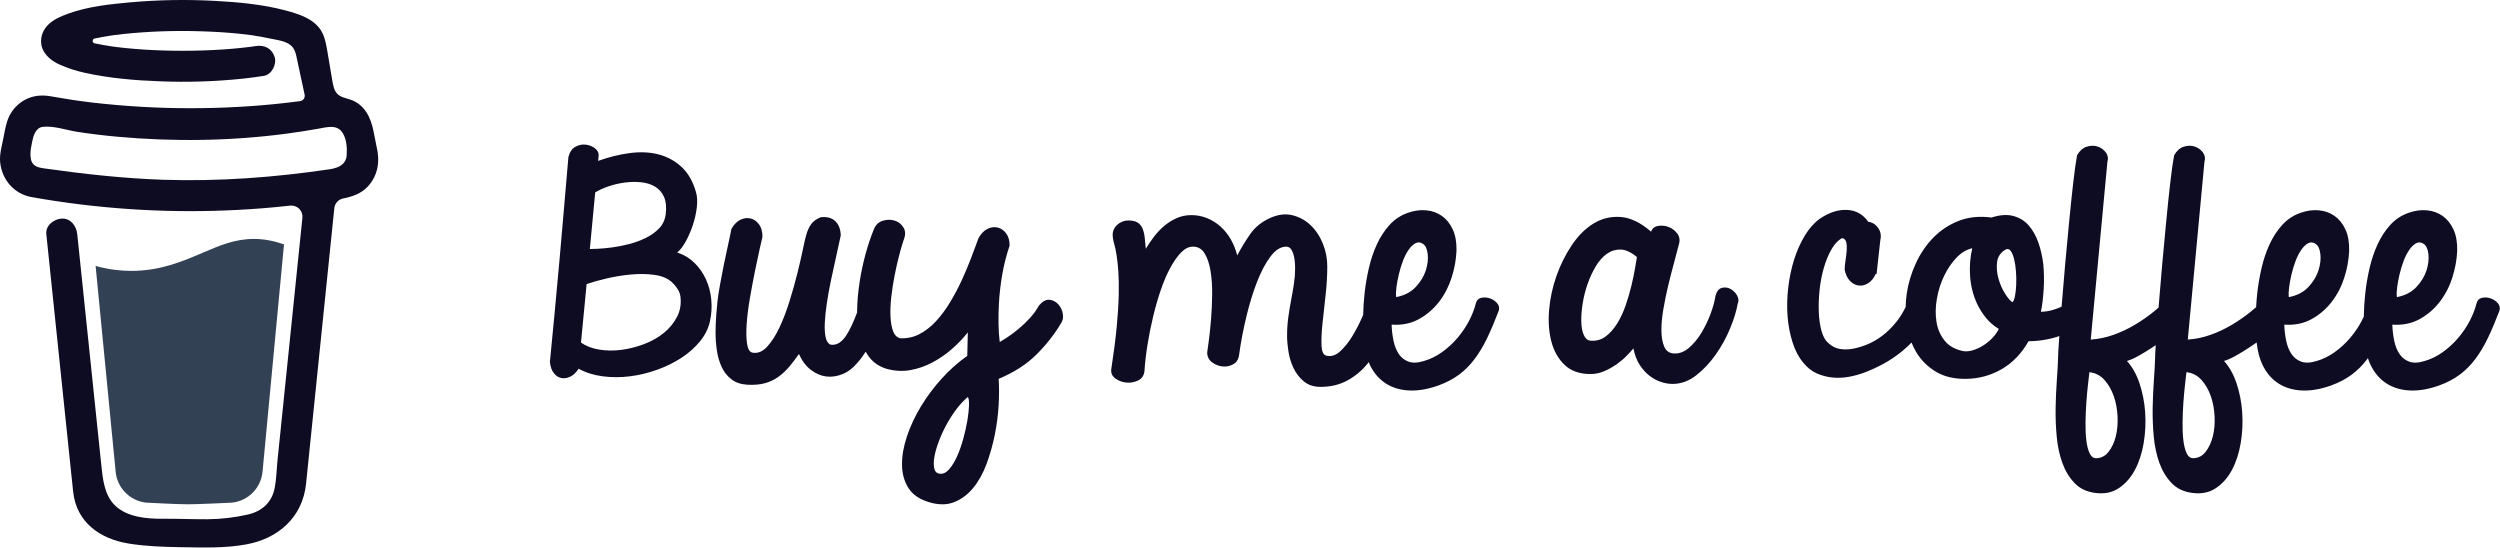
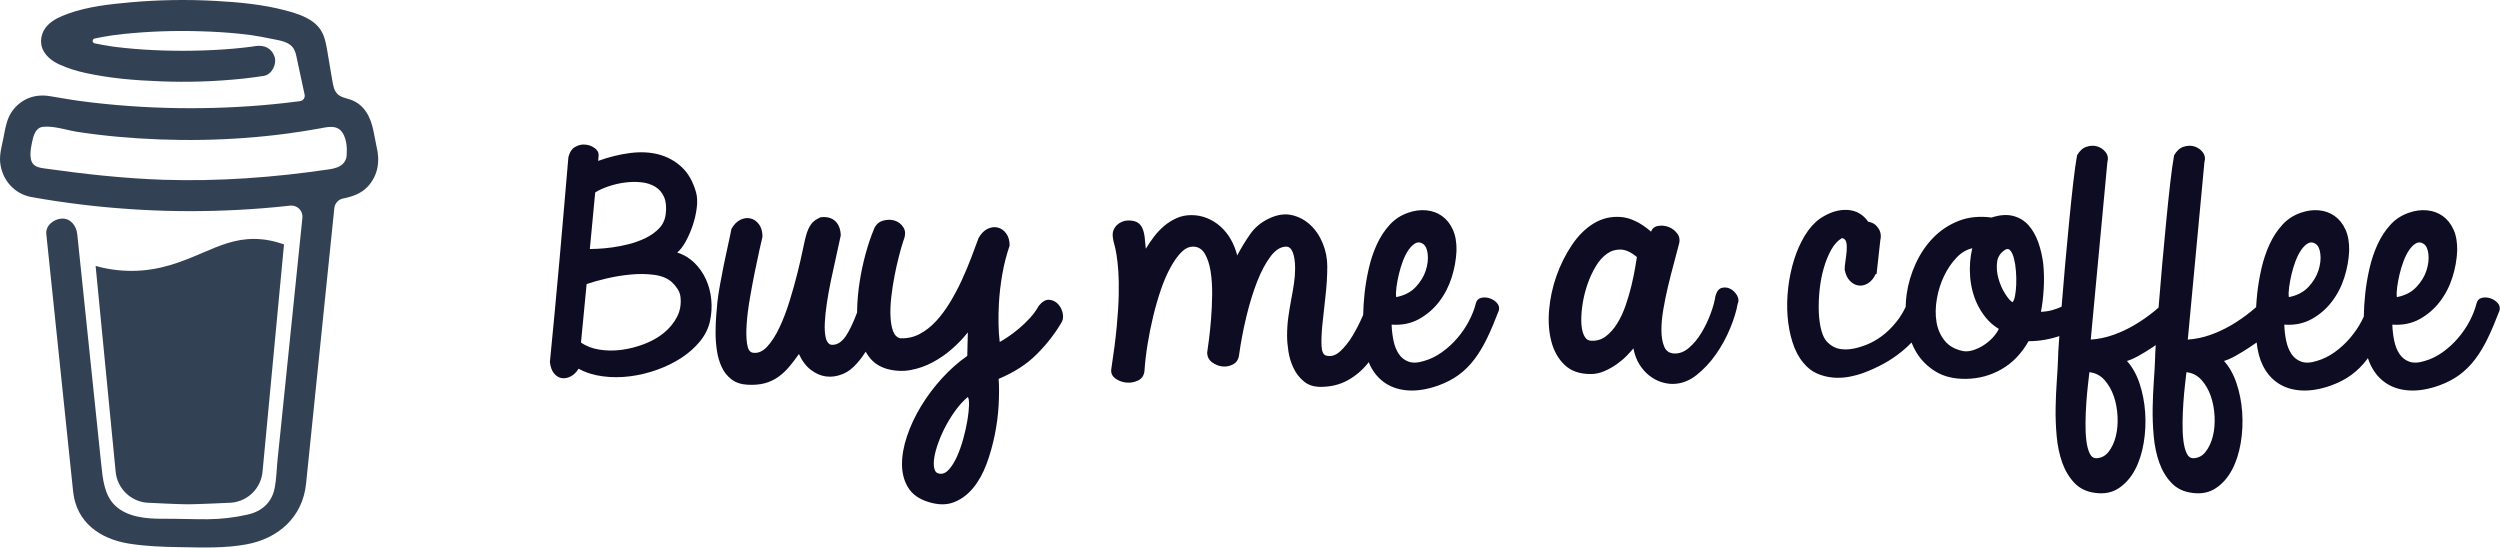
<svg xmlns="http://www.w3.org/2000/svg" width="4169" height="913" viewBox="0 0 4169 913" fill="none">
-   <path d="M564.724 212.38L564.098 212.012L562.648 211.569C563.232 212.062 563.962 212.347 564.724 212.38V212.38Z" fill="#0D0C22" />
-   <path d="M573.852 277.606L573.152 277.802L573.852 277.606Z" fill="#0D0C22" />
-   <path d="M564.992 212.279C564.903 212.268 564.815 212.247 564.731 212.217C564.726 212.275 564.726 212.333 564.731 212.391C564.827 212.379 564.917 212.34 564.992 212.279V212.279Z" fill="#0D0C22" />
-   <path d="M564.727 212.388H564.821V212.33L564.727 212.388Z" fill="#0D0C22" />
-   <path d="M573.292 277.488L574.348 276.886L574.741 276.665L575.098 276.284C574.428 276.573 573.816 276.981 573.292 277.488V277.488Z" fill="#0D0C22" />
-   <path d="M566.552 213.805L565.52 212.823L564.82 212.442C565.196 213.106 565.818 213.595 566.552 213.805V213.805Z" fill="#0D0C22" />
-   <path d="M306.964 846.743C306.14 847.099 305.418 847.657 304.864 848.364L305.515 847.946C305.957 847.541 306.583 847.062 306.964 846.743Z" fill="#0D0C22" />
-   <path d="M457.704 817.085C457.704 816.151 457.25 816.323 457.361 819.64C457.361 819.369 457.471 819.099 457.52 818.841C457.582 818.252 457.631 817.674 457.704 817.085Z" fill="#0D0C22" />
-   <path d="M442.069 846.743C441.245 847.099 440.523 847.657 439.969 848.364L440.62 847.946C441.062 847.541 441.688 847.062 442.069 846.743Z" fill="#0D0C22" />
-   <path d="M200.806 853.794C200.18 853.25 199.414 852.892 198.595 852.762C199.258 853.082 199.921 853.401 200.363 853.647L200.806 853.794Z" fill="#0D0C22" />
-   <path d="M176.918 830.918C176.821 829.95 176.524 829.014 176.046 828.167C176.385 829.049 176.668 829.951 176.894 830.869L176.918 830.918Z" fill="#0D0C22" />
+   <path d="M564.724 212.38L564.098 212.012L562.648 211.569C563.232 212.062 563.962 212.347 564.724 212.38V212.38Z" fill="#334155" />
+   <path d="M573.852 277.606L573.152 277.802L573.852 277.606Z" fill="#334155" />
+   <path d="M564.992 212.279C564.903 212.268 564.815 212.247 564.731 212.217C564.726 212.275 564.726 212.333 564.731 212.391C564.827 212.379 564.917 212.34 564.992 212.279V212.279Z" fill="#334155" />
+   <path d="M564.727 212.388H564.821V212.33L564.727 212.388Z" fill="#334155" />
+   <path d="M573.292 277.488L574.348 276.886L574.741 276.665L575.098 276.284C574.428 276.573 573.816 276.981 573.292 277.488V277.488Z" fill="#334155" />
+   <path d="M566.552 213.805L565.52 212.823L564.82 212.442C565.196 213.106 565.818 213.595 566.552 213.805V213.805Z" fill="#334155" />
+   <path d="M306.964 846.743C306.14 847.099 305.418 847.657 304.864 848.364L305.515 847.946C305.957 847.541 306.583 847.062 306.964 846.743Z" fill="#334155" />
+   <path d="M457.704 817.085C457.704 816.151 457.25 816.323 457.361 819.64C457.361 819.369 457.471 819.099 457.52 818.841C457.582 818.252 457.631 817.674 457.704 817.085Z" fill="#334155" />
+   <path d="M442.069 846.743C441.245 847.099 440.523 847.657 439.969 848.364L440.62 847.946C441.062 847.541 441.688 847.062 442.069 846.743Z" fill="#334155" />
+   <path d="M200.806 853.794C200.18 853.25 199.414 852.892 198.595 852.762C199.258 853.082 199.921 853.401 200.363 853.647L200.806 853.794Z" fill="#334155" />
+   <path d="M176.918 830.918C176.821 829.95 176.524 829.014 176.046 828.167C176.385 829.049 176.668 829.951 176.894 830.869L176.918 830.918Z" fill="#334155" />
  <path d="M337.376 421.762C304.582 435.801 267.365 451.719 219.132 451.719C198.954 451.679 178.874 448.91 159.438 443.49L192.798 785.991C193.978 800.306 200.5 813.654 211.067 823.384C221.634 833.114 235.474 838.513 249.838 838.511C249.838 838.511 297.139 840.968 312.922 840.968C329.909 840.968 380.845 838.511 380.845 838.511C395.207 838.51 409.044 833.109 419.608 823.38C430.173 813.65 436.692 800.304 437.873 785.991L473.603 407.514C457.636 402.06 441.521 398.437 423.355 398.437C391.936 398.424 366.621 409.246 337.376 421.762Z" fill="#334155" />
-   <path d="M56.171 275.636L56.736 276.165L57.104 276.386C56.821 276.104 56.508 275.852 56.171 275.636V275.636Z" fill="#0D0C22" />
-   <path d="M627.869 244.025L622.846 218.686C618.338 195.951 608.107 174.469 584.77 166.251C577.289 163.623 568.802 162.493 563.066 157.052C557.33 151.611 555.635 143.16 554.309 135.324C551.852 120.941 549.543 106.546 547.025 92.187C544.851 79.843 543.131 65.976 537.469 54.651C530.1 39.446 514.808 30.553 499.602 24.67C491.81 21.761 483.858 19.3 475.786 17.3C437.796 7.277 397.852 3.593 358.769 1.492C311.858 -1.096 264.822 -0.316 218.022 3.826C183.189 6.995 146.501 10.827 113.399 22.876C101.301 27.286 88.834 32.58 79.634 41.927C68.346 53.411 64.662 71.172 72.903 85.493C78.762 95.663 88.686 102.848 99.213 107.602C112.923 113.727 127.242 118.387 141.932 121.506C182.833 130.546 225.196 134.096 266.981 135.606C313.294 137.475 359.682 135.961 405.775 131.074C417.173 129.821 428.551 128.319 439.908 126.566C453.284 124.515 461.87 107.025 457.927 94.84C453.21 80.273 440.535 74.623 426.201 76.822C424.088 77.153 421.988 77.46 419.875 77.767L418.352 77.989C413.496 78.603 408.641 79.176 403.785 79.708C393.754 80.789 383.699 81.673 373.619 82.361C351.043 83.933 328.406 84.658 305.782 84.695C283.55 84.695 261.307 84.068 239.124 82.607C229.003 81.944 218.907 81.1 208.835 80.076C204.254 79.597 199.685 79.094 195.115 78.529L190.767 77.976L189.822 77.841L185.314 77.19C176.102 75.802 166.89 74.205 157.776 72.277C156.857 72.073 156.034 71.561 155.444 70.827C154.855 70.092 154.533 69.178 154.533 68.236C154.533 67.294 154.855 66.38 155.444 65.645C156.034 64.911 156.857 64.399 157.776 64.195H157.948C165.846 62.512 173.805 61.075 181.789 59.822C184.45 59.405 187.119 58.995 189.797 58.594H189.871C194.87 58.263 199.893 57.366 204.868 56.776C248.148 52.275 291.685 50.74 335.174 52.183C356.288 52.797 377.39 54.037 398.405 56.175C402.925 56.641 407.421 57.133 411.916 57.685C413.636 57.894 415.367 58.14 417.099 58.349L420.588 58.852C430.758 60.367 440.874 62.205 450.938 64.367C465.849 67.61 484.998 68.666 491.63 85.002C493.743 90.185 494.701 95.946 495.868 101.387L497.354 108.327C497.393 108.451 497.422 108.578 497.44 108.707C500.953 125.084 504.47 141.461 507.991 157.838C508.249 159.048 508.255 160.298 508.009 161.51C507.762 162.722 507.269 163.871 506.559 164.884C505.849 165.897 504.938 166.753 503.882 167.398C502.827 168.043 501.65 168.464 500.425 168.634H500.326L498.177 168.929L496.052 169.212C489.321 170.088 482.582 170.907 475.835 171.668C462.545 173.183 449.235 174.493 435.904 175.599C409.415 177.801 382.872 179.246 356.276 179.934C342.724 180.295 329.176 180.462 315.633 180.438C261.724 180.395 207.862 177.262 154.312 171.054C148.515 170.366 142.718 169.629 136.92 168.88C141.416 169.457 133.653 168.438 132.081 168.217C128.396 167.701 124.711 167.164 121.027 166.608C108.658 164.753 96.363 162.468 84.019 160.466C69.096 158.01 54.823 159.238 41.325 166.608C30.244 172.671 21.276 181.969 15.617 193.261C9.795 205.298 8.063 218.403 5.459 231.337C2.855 244.271 -1.198 258.187 0.337 271.464C3.642 300.12 23.674 323.408 52.489 328.616C79.597 333.529 106.852 337.508 134.181 340.898C241.535 354.046 349.991 355.619 457.681 345.59C466.451 344.771 475.208 343.879 483.954 342.913C486.685 342.612 489.449 342.927 492.043 343.834C494.637 344.74 496.996 346.215 498.946 348.151C500.896 350.087 502.389 352.435 503.314 355.022C504.239 357.61 504.574 360.372 504.294 363.105L501.567 389.611C496.073 443.172 490.578 496.728 485.084 550.28C479.352 606.518 473.583 662.752 467.777 718.982C466.14 734.818 464.502 750.651 462.864 766.479C461.292 782.066 461.071 798.144 458.111 813.546C453.444 837.767 437.046 852.642 413.12 858.083C391.2 863.071 368.807 865.69 346.327 865.895C321.405 866.03 296.496 864.924 271.575 865.059C244.971 865.207 212.385 862.75 191.848 842.951C173.805 825.558 171.312 798.328 168.855 774.782C165.58 743.609 162.333 712.439 159.115 681.274L141.06 507.979L129.379 395.851C129.182 393.996 128.986 392.166 128.802 390.299C127.401 376.923 117.931 363.83 103.008 364.505C90.234 365.07 75.716 375.928 77.215 390.299L85.874 473.428L103.782 645.385C108.883 694.228 113.972 743.081 119.049 791.941C120.032 801.3 120.953 810.684 121.985 820.043C127.598 871.188 166.657 898.751 215.026 906.513C243.276 911.058 272.213 911.991 300.881 912.458C337.631 913.048 374.749 914.46 410.897 907.803C464.461 897.977 504.65 862.21 510.386 806.729C512.024 790.713 513.661 774.692 515.299 758.667C520.744 705.672 526.181 652.672 531.61 599.669L549.371 426.483L557.514 347.113C557.92 343.178 559.582 339.477 562.254 336.559C564.927 333.642 568.467 331.662 572.352 330.912C587.668 327.928 602.309 322.83 613.204 311.174C630.547 292.615 633.998 268.418 627.869 244.025ZM51.703 261.147C51.937 261.036 51.507 263.039 51.323 263.972C51.286 262.56 51.359 261.307 51.703 261.147ZM53.19 272.644C53.312 272.558 53.681 273.049 54.062 273.638C53.484 273.098 53.116 272.693 53.177 272.644H53.19ZM54.651 274.572C55.179 275.469 55.462 276.034 54.651 274.572V274.572ZM57.587 276.955H57.66C57.66 277.041 57.796 277.127 57.845 277.213C57.763 277.118 57.673 277.032 57.575 276.955H57.587ZM571.639 273.393C566.137 278.625 557.846 281.057 549.653 282.273C457.779 295.907 364.567 302.81 271.685 299.764C205.212 297.491 139.438 290.109 73.628 280.812C67.18 279.903 60.191 278.723 55.757 273.97C47.404 265.004 51.507 246.948 53.681 236.115C55.671 226.191 59.478 212.962 71.282 211.55C89.706 209.388 111.102 217.163 129.33 219.927C151.275 223.276 173.301 225.957 195.41 227.972C289.765 236.569 385.705 235.231 479.642 222.653C496.764 220.352 513.825 217.679 530.824 214.633C545.969 211.918 562.759 206.821 571.91 222.506C578.186 233.192 579.021 247.489 578.051 259.563C577.752 264.823 575.454 269.771 571.627 273.393H571.639Z" fill="#0D0C22" />
+   <path d="M56.171 275.636L56.736 276.165L57.104 276.386C56.821 276.104 56.508 275.852 56.171 275.636V275.636Z" fill="#334155" />
+   <path d="M627.869 244.025L622.846 218.686C618.338 195.951 608.107 174.469 584.77 166.251C577.289 163.623 568.802 162.493 563.066 157.052C557.33 151.611 555.635 143.16 554.309 135.324C551.852 120.941 549.543 106.546 547.025 92.187C544.851 79.843 543.131 65.976 537.469 54.651C530.1 39.446 514.808 30.553 499.602 24.67C491.81 21.761 483.858 19.3 475.786 17.3C437.796 7.277 397.852 3.593 358.769 1.492C311.858 -1.096 264.822 -0.316 218.022 3.826C183.189 6.995 146.501 10.827 113.399 22.876C101.301 27.286 88.834 32.58 79.634 41.927C68.346 53.411 64.662 71.172 72.903 85.493C78.762 95.663 88.686 102.848 99.213 107.602C112.923 113.727 127.242 118.387 141.932 121.506C182.833 130.546 225.196 134.096 266.981 135.606C313.294 137.475 359.682 135.961 405.775 131.074C417.173 129.821 428.551 128.319 439.908 126.566C453.284 124.515 461.87 107.025 457.927 94.84C453.21 80.273 440.535 74.623 426.201 76.822C424.088 77.153 421.988 77.46 419.875 77.767L418.352 77.989C413.496 78.603 408.641 79.176 403.785 79.708C393.754 80.789 383.699 81.673 373.619 82.361C351.043 83.933 328.406 84.658 305.782 84.695C283.55 84.695 261.307 84.068 239.124 82.607C229.003 81.944 218.907 81.1 208.835 80.076C204.254 79.597 199.685 79.094 195.115 78.529L190.767 77.976L189.822 77.841L185.314 77.19C176.102 75.802 166.89 74.205 157.776 72.277C156.857 72.073 156.034 71.561 155.444 70.827C154.855 70.092 154.533 69.178 154.533 68.236C154.533 67.294 154.855 66.38 155.444 65.645C156.034 64.911 156.857 64.399 157.776 64.195H157.948C165.846 62.512 173.805 61.075 181.789 59.822C184.45 59.405 187.119 58.995 189.797 58.594H189.871C194.87 58.263 199.893 57.366 204.868 56.776C248.148 52.275 291.685 50.74 335.174 52.183C356.288 52.797 377.39 54.037 398.405 56.175C402.925 56.641 407.421 57.133 411.916 57.685C413.636 57.894 415.367 58.14 417.099 58.349L420.588 58.852C430.758 60.367 440.874 62.205 450.938 64.367C465.849 67.61 484.998 68.666 491.63 85.002C493.743 90.185 494.701 95.946 495.868 101.387L497.354 108.327C497.393 108.451 497.422 108.578 497.44 108.707C500.953 125.084 504.47 141.461 507.991 157.838C508.249 159.048 508.255 160.298 508.009 161.51C507.762 162.722 507.269 163.871 506.559 164.884C505.849 165.897 504.938 166.753 503.882 167.398C502.827 168.043 501.65 168.464 500.425 168.634H500.326L498.177 168.929L496.052 169.212C489.321 170.088 482.582 170.907 475.835 171.668C462.545 173.183 449.235 174.493 435.904 175.599C409.415 177.801 382.872 179.246 356.276 179.934C342.724 180.295 329.176 180.462 315.633 180.438C261.724 180.395 207.862 177.262 154.312 171.054C148.515 170.366 142.718 169.629 136.92 168.88C141.416 169.457 133.653 168.438 132.081 168.217C128.396 167.701 124.711 167.164 121.027 166.608C108.658 164.753 96.363 162.468 84.019 160.466C69.096 158.01 54.823 159.238 41.325 166.608C30.244 172.671 21.276 181.969 15.617 193.261C9.795 205.298 8.063 218.403 5.459 231.337C2.855 244.271 -1.198 258.187 0.337 271.464C3.642 300.12 23.674 323.408 52.489 328.616C79.597 333.529 106.852 337.508 134.181 340.898C241.535 354.046 349.991 355.619 457.681 345.59C466.451 344.771 475.208 343.879 483.954 342.913C486.685 342.612 489.449 342.927 492.043 343.834C494.637 344.74 496.996 346.215 498.946 348.151C500.896 350.087 502.389 352.435 503.314 355.022C504.239 357.61 504.574 360.372 504.294 363.105L501.567 389.611C496.073 443.172 490.578 496.728 485.084 550.28C479.352 606.518 473.583 662.752 467.777 718.982C466.14 734.818 464.502 750.651 462.864 766.479C461.292 782.066 461.071 798.144 458.111 813.546C453.444 837.767 437.046 852.642 413.12 858.083C391.2 863.071 368.807 865.69 346.327 865.895C321.405 866.03 296.496 864.924 271.575 865.059C244.971 865.207 212.385 862.75 191.848 842.951C173.805 825.558 171.312 798.328 168.855 774.782C165.58 743.609 162.333 712.439 159.115 681.274L141.06 507.979L129.379 395.851C129.182 393.996 128.986 392.166 128.802 390.299C127.401 376.923 117.931 363.83 103.008 364.505C90.234 365.07 75.716 375.928 77.215 390.299L85.874 473.428L103.782 645.385C108.883 694.228 113.972 743.081 119.049 791.941C120.032 801.3 120.953 810.684 121.985 820.043C127.598 871.188 166.657 898.751 215.026 906.513C243.276 911.058 272.213 911.991 300.881 912.458C337.631 913.048 374.749 914.46 410.897 907.803C464.461 897.977 504.65 862.21 510.386 806.729C512.024 790.713 513.661 774.692 515.299 758.667C520.744 705.672 526.181 652.672 531.61 599.669L549.371 426.483L557.514 347.113C557.92 343.178 559.582 339.477 562.254 336.559C564.927 333.642 568.467 331.662 572.352 330.912C587.668 327.928 602.309 322.83 613.204 311.174C630.547 292.615 633.998 268.418 627.869 244.025ZM51.703 261.147C51.937 261.036 51.507 263.039 51.323 263.972C51.286 262.56 51.359 261.307 51.703 261.147ZM53.19 272.644C53.312 272.558 53.681 273.049 54.062 273.638C53.484 273.098 53.116 272.693 53.177 272.644H53.19ZM54.651 274.572C55.179 275.469 55.462 276.034 54.651 274.572V274.572ZM57.587 276.955H57.66C57.66 277.041 57.796 277.127 57.845 277.213C57.763 277.118 57.673 277.032 57.575 276.955H57.587ZM571.639 273.393C566.137 278.625 557.846 281.057 549.653 282.273C457.779 295.907 364.567 302.81 271.685 299.764C205.212 297.491 139.438 290.109 73.628 280.812C67.18 279.903 60.191 278.723 55.757 273.97C47.404 265.004 51.507 246.948 53.681 236.115C55.671 226.191 59.478 212.962 71.282 211.55C89.706 209.388 111.102 217.163 129.33 219.927C151.275 223.276 173.301 225.957 195.41 227.972C289.765 236.569 385.705 235.231 479.642 222.653C496.764 220.352 513.825 217.679 530.824 214.633C545.969 211.918 562.759 206.821 571.91 222.506C578.186 233.192 579.021 247.489 578.051 259.563C577.752 264.823 575.454 269.771 571.627 273.393H571.639Z" fill="#334155" />
  <path fill-rule="evenodd" clip-rule="evenodd" d="M1128.89 528.658C1123.53 538.898 1116.15 547.814 1106.77 555.381C1097.38 562.953 1086.43 569.118 1073.91 573.865C1061.4 578.623 1048.8 581.815 1036.14 583.443C1023.47 585.076 1011.17 584.935 999.256 582.996C987.335 581.069 977.194 577.136 968.858 571.192L978.249 473.648C986.887 470.681 997.758 467.635 1010.88 464.516C1023.99 461.403 1037.47 459.171 1051.33 457.837C1065.19 456.498 1078.3 456.656 1090.68 458.283C1103.03 459.916 1112.8 463.849 1119.95 470.088C1123.82 473.648 1127.11 477.507 1129.79 481.666C1132.47 485.825 1134.11 490.131 1134.71 494.584C1136.19 507.055 1134.26 518.413 1128.89 528.658ZM992.546 320.873C998.808 317.014 1006.33 313.595 1015.12 310.623C1023.91 307.662 1032.93 305.576 1042.17 304.39C1051.4 303.209 1060.42 303.051 1069.22 303.943C1078 304.836 1085.76 307.283 1092.46 311.289C1099.17 315.301 1104.16 321.094 1107.43 328.66C1110.71 336.238 1111.61 345.816 1110.12 357.394C1108.93 366.599 1105.27 374.397 1099.17 380.777C1093.06 387.168 1085.6 392.508 1076.82 396.814C1068.02 401.126 1058.71 404.539 1048.88 407.053C1039.04 409.585 1029.57 411.444 1020.49 412.625C1011.4 413.817 1003.5 414.563 996.8 414.851C990.091 415.151 985.69 415.298 983.609 415.298L992.546 320.873ZM1177.17 465.629C1172.4 455.243 1166 446.112 1157.95 438.234C1149.91 430.369 1140.36 424.656 1129.34 421.09C1134.11 417.23 1138.8 411.145 1143.42 402.827C1148.04 394.52 1151.99 385.456 1155.27 375.658C1158.54 365.853 1160.78 355.987 1161.97 346.036C1163.16 336.091 1162.71 327.552 1160.64 320.421C1155.56 302.61 1147.59 288.652 1136.71 278.554C1125.83 268.462 1113.17 261.483 1098.72 257.618C1084.26 253.77 1068.32 252.945 1050.89 255.171C1033.45 257.398 1015.64 261.777 997.469 268.31C997.469 266.829 997.617 265.269 997.917 263.636C998.206 262.009 998.359 260.297 998.359 258.511C998.359 254.058 996.125 250.204 991.656 246.933C987.187 243.666 982.043 241.74 976.236 241.141C970.423 240.553 964.757 241.807 959.245 244.927C953.727 248.046 949.927 253.77 947.846 262.071C945.458 288.799 943.076 316.567 940.694 345.364C938.307 374.171 935.777 403.273 933.095 432.674C930.412 462.069 927.73 491.244 925.047 520.193C922.365 549.148 919.682 576.984 917 603.706C917.896 611.725 920.131 617.963 923.709 622.416C927.282 626.875 931.456 629.548 936.225 630.435C940.989 631.328 945.986 630.502 951.198 627.982C956.409 625.468 960.958 621.077 964.837 614.844C976.752 621.376 990.165 625.609 1005.07 627.541C1019.97 629.468 1035.09 629.468 1050.44 627.541C1065.78 625.609 1080.91 621.975 1095.81 616.624C1110.71 611.284 1124.27 604.599 1136.49 596.586C1148.71 588.568 1158.99 579.431 1167.34 569.191C1175.68 558.941 1181.19 547.882 1183.88 536.01C1186.56 523.833 1187.3 511.661 1186.11 499.483C1184.92 487.312 1181.94 476.033 1177.17 465.629Z" fill="#0D0C23" />
  <path fill-rule="evenodd" clip-rule="evenodd" d="M1613.27 700.802C1611.63 710.601 1609.31 720.919 1606.34 731.763C1603.35 742.595 1599.85 752.473 1595.83 761.384C1591.81 770.29 1587.34 777.483 1582.43 782.982C1577.5 788.474 1572.21 790.78 1566.55 789.892C1562.08 789.288 1559.25 786.468 1558.06 781.428C1556.87 776.37 1556.87 770.137 1558.06 762.718C1559.25 755.293 1561.56 746.901 1564.99 737.549C1568.41 728.197 1572.59 718.913 1577.5 709.713C1582.43 700.503 1588.01 691.676 1594.27 683.211C1600.53 674.752 1607.08 667.694 1613.94 662.055C1615.43 663.835 1616.1 668.287 1615.95 675.419C1615.79 682.544 1614.9 691.009 1613.27 700.802ZM1764.81 507.494C1760.79 503.041 1755.87 500.521 1750.06 499.922C1744.25 499.329 1738.36 502.595 1732.4 509.721C1728.52 516.846 1723.61 523.678 1717.65 530.21C1711.68 536.748 1705.5 542.682 1699.09 548.027C1692.69 553.367 1686.58 557.978 1680.77 561.832C1674.96 565.697 1670.41 568.517 1667.13 570.297C1665.94 560.798 1665.27 550.553 1665.12 539.562C1664.96 528.577 1665.19 517.445 1665.79 506.161C1666.68 490.124 1668.54 473.946 1671.38 457.609C1674.21 441.278 1678.31 425.241 1683.67 409.498C1683.67 401.192 1681.73 394.433 1677.86 389.235C1673.98 384.041 1669.29 380.77 1663.78 379.436C1658.26 378.102 1652.61 378.843 1646.79 381.662C1640.98 384.488 1635.99 389.613 1631.82 397.027C1628.24 406.831 1624.14 417.816 1619.53 429.988C1614.9 442.165 1609.69 454.563 1603.88 467.182C1598.07 479.811 1591.58 492.056 1584.43 503.929C1577.28 515.812 1569.46 526.357 1560.96 535.556C1552.47 544.761 1543.23 551.966 1533.25 557.159C1523.26 562.358 1512.47 564.658 1500.84 564.064C1495.47 562.578 1491.6 558.572 1489.21 552.034C1486.83 545.507 1485.41 537.336 1484.97 527.538C1484.52 517.739 1484.97 506.974 1486.31 495.243C1487.65 483.518 1489.44 471.86 1491.67 460.282C1493.91 448.698 1496.37 437.713 1499.05 427.321C1501.73 416.929 1504.26 408.165 1506.65 401.039C1510.23 392.433 1510.23 385.222 1506.65 379.436C1503.07 373.644 1498.16 369.79 1491.9 367.852C1485.64 365.925 1479.08 366.004 1472.23 368.078C1465.37 370.157 1460.45 374.757 1457.48 381.883C1452.41 394.066 1447.79 407.718 1443.62 422.862C1439.44 438.007 1436.09 453.676 1433.56 469.854C1431.02 486.044 1429.6 502.081 1429.31 517.965C1429.29 518.999 1429.34 519.982 1429.34 521.011C1422.84 538.274 1416.64 551.322 1410.76 560.052C1403.16 571.343 1394.59 576.242 1385.06 574.75C1380.88 572.97 1378.13 568.817 1376.79 562.279C1375.44 555.752 1374.99 547.734 1375.44 538.223C1375.9 528.73 1377.01 517.965 1378.79 505.935C1380.59 493.91 1382.82 481.438 1385.5 468.521C1388.19 455.597 1391.02 442.618 1393.99 429.547C1396.97 416.483 1399.65 404.158 1402.05 392.574C1401.75 382.182 1398.69 374.243 1392.88 368.745C1387.07 363.258 1378.94 361.105 1368.52 362.286C1361.37 365.258 1356.07 369.123 1352.64 373.87C1349.21 378.617 1346.46 384.708 1344.38 392.128C1343.18 395.993 1341.39 403.712 1339.01 415.296C1336.62 426.869 1333.57 440.165 1329.85 455.157C1326.12 470.159 1321.73 485.818 1316.66 502.149C1311.59 518.479 1305.93 533.262 1299.68 546.468C1293.41 559.679 1286.56 570.297 1279.11 578.316C1271.66 586.328 1263.61 589.6 1254.97 588.114C1250.2 587.221 1247.15 582.322 1245.81 573.416C1244.47 564.505 1244.24 553.526 1245.14 540.455C1246.03 527.391 1247.82 513.06 1250.5 497.475C1253.18 481.885 1255.93 467.114 1258.77 453.151C1261.6 439.199 1264.21 426.869 1266.6 416.183C1268.98 405.492 1270.62 398.366 1271.51 394.806C1271.51 386.194 1269.57 379.295 1265.7 374.09C1261.82 368.903 1257.13 365.631 1251.62 364.292C1246.1 362.958 1240.44 363.699 1234.63 366.518C1228.82 369.344 1223.83 374.469 1219.65 381.883C1218.16 389.901 1216.22 399.186 1213.84 409.724C1211.45 420.263 1209.15 431.101 1206.92 442.239C1204.68 453.377 1202.59 464.288 1200.66 474.98C1198.72 485.671 1197.3 495.023 1196.41 503.041C1195.81 509.274 1195.14 516.925 1194.4 525.978C1193.65 535.042 1193.28 544.614 1193.28 554.707C1193.28 564.81 1194.02 574.829 1195.52 584.774C1197 594.725 1199.69 603.857 1203.56 612.164C1207.43 620.482 1212.87 627.308 1219.88 632.654C1226.88 637.999 1235.75 640.966 1246.48 641.565C1257.5 642.153 1267.11 641.344 1275.31 639.112C1283.51 636.886 1290.95 633.394 1297.66 628.642C1304.37 623.9 1310.47 618.255 1315.99 611.717C1321.5 605.191 1326.94 598.065 1332.31 590.34C1337.37 601.631 1343.93 610.384 1351.98 616.622C1360.02 622.855 1368.52 626.573 1377.46 627.754C1386.39 628.935 1395.49 627.687 1404.73 623.968C1413.96 620.261 1422.3 613.949 1429.76 605.038C1434.67 599.574 1439.3 593.364 1443.64 586.498C1445.48 589.713 1447.44 592.816 1449.65 595.68C1456.96 605.191 1466.87 611.717 1479.39 615.283C1492.79 618.849 1505.9 619.448 1518.72 617.069C1531.53 614.695 1543.75 610.384 1555.37 604.151C1567 597.913 1577.8 590.42 1587.79 581.655C1597.77 572.896 1606.48 563.77 1613.94 554.26C1613.63 561.092 1613.49 567.556 1613.49 573.637C1613.49 579.728 1613.34 586.328 1613.04 593.46C1598.14 603.857 1584.06 616.328 1570.8 630.874C1557.53 645.419 1545.91 660.936 1535.93 677.419C1525.95 693.897 1518.12 710.601 1512.47 727.525C1506.8 744.46 1504.04 760.265 1504.19 774.969C1504.34 789.666 1507.84 802.505 1514.69 813.49C1521.55 824.481 1532.72 832.347 1548.22 837.099C1564.32 842.151 1578.47 842.292 1590.69 837.546C1602.91 832.793 1613.56 824.922 1622.65 813.937C1631.74 802.951 1639.19 789.666 1645.01 774.076C1650.82 758.485 1655.44 742.228 1658.86 725.304C1662.29 708.38 1664.45 691.738 1665.34 675.419C1666.24 659.082 1666.24 644.526 1665.34 631.761C1690.97 621.075 1711.98 607.564 1728.37 591.228C1744.76 574.908 1758.32 557.679 1769.05 539.562C1772.33 535.11 1773.45 529.764 1772.41 523.531C1771.36 517.293 1768.83 511.947 1764.81 507.494Z" fill="#0D0C23" />
  <path fill-rule="evenodd" clip-rule="evenodd" d="M2328.72 478.992C2329.61 472.166 2330.95 464.961 2332.74 457.389C2334.52 449.817 2336.76 442.466 2339.45 435.34C2342.12 428.214 2345.25 422.055 2348.83 416.856C2352.41 411.663 2356.21 407.951 2360.23 405.719C2364.26 403.498 2368.35 403.718 2372.53 406.385C2377 409.064 2379.75 414.703 2380.8 423.309C2381.83 431.933 2380.8 441.132 2377.67 450.93C2374.53 460.735 2368.95 469.934 2360.9 478.546C2352.86 487.163 2341.98 492.797 2328.27 495.47C2327.67 491.322 2327.82 485.824 2328.72 478.992ZM2483.61 497.25C2478.69 495.775 2474 495.623 2469.53 496.809C2465.06 497.996 2462.22 501.115 2461.04 506.167C2458.64 515.666 2454.85 525.391 2449.63 535.336C2444.42 545.287 2438.01 554.713 2430.42 563.624C2422.82 572.53 2414.24 580.401 2404.71 587.227C2395.17 594.059 2385.19 598.959 2374.76 601.925C2364.32 605.197 2355.68 605.564 2348.83 603.038C2341.98 600.524 2336.54 596.212 2332.52 590.126C2328.5 584.04 2325.59 576.689 2323.8 568.077C2322.01 559.465 2320.96 550.56 2320.67 541.349C2337.65 542.541 2352.78 539.501 2366.05 532.217C2379.3 524.95 2390.55 515.293 2399.79 503.268C2409.03 491.243 2416.03 477.732 2420.8 462.735C2425.56 447.743 2428.25 432.82 2428.85 417.969C2429.14 404.012 2427.06 392.213 2422.59 382.562C2418.12 372.916 2412.08 365.406 2404.48 360.066C2396.89 354.72 2388.17 351.601 2378.33 350.714C2368.51 349.821 2358.51 351.16 2348.38 354.72C2336.16 358.879 2325.81 365.632 2317.32 374.99C2308.82 384.342 2301.74 395.185 2296.08 407.504C2290.42 419.829 2285.95 433.114 2282.67 447.365C2279.39 461.622 2277.01 475.653 2275.52 489.463C2274.18 501.855 2273.46 513.705 2273.21 525.142C2272.57 526.595 2271.95 527.99 2271.27 529.544C2266.65 540.094 2261.28 550.413 2255.18 560.505C2249.07 570.603 2242.29 579.068 2234.84 585.894C2227.39 592.726 2219.64 595.099 2211.59 593.02C2206.83 591.839 2204.22 586.335 2203.77 576.542C2203.33 566.738 2203.84 554.566 2205.33 540.015C2206.83 525.47 2208.54 509.721 2210.48 492.797C2212.41 475.873 2213.38 459.695 2213.38 444.251C2213.38 430.887 2210.85 418.049 2205.78 405.719C2200.71 393.405 2193.78 383.155 2185 374.99C2176.2 366.818 2166 361.399 2154.38 358.732C2142.75 356.054 2130.24 357.839 2116.83 364.072C2103.41 370.311 2092.76 379.069 2084.87 390.354C2076.96 401.644 2069.73 413.517 2063.18 425.988C2060.79 416.483 2057.3 407.657 2052.68 399.486C2048.05 391.32 2042.4 384.195 2035.69 378.103C2028.98 372.023 2021.45 367.271 2013.12 363.852C2004.77 360.444 1995.97 358.732 1986.74 358.732C1977.8 358.732 1969.53 360.444 1961.93 363.852C1954.33 367.271 1947.4 371.644 1941.14 376.99C1934.88 382.341 1929.22 388.348 1924.15 395.033C1919.09 401.712 1914.61 408.324 1910.75 414.85C1910.14 407.131 1909.47 400.379 1908.73 394.581C1907.99 388.794 1906.64 383.895 1904.71 379.889C1902.77 375.877 1900.02 372.837 1896.44 370.757C1892.86 368.683 1887.8 367.638 1881.25 367.638C1877.96 367.638 1874.68 368.305 1871.41 369.638C1868.12 370.977 1865.21 372.837 1862.69 375.21C1860.15 377.595 1858.22 380.482 1856.88 383.895C1855.53 387.308 1855.17 391.247 1855.76 395.7C1856.05 398.971 1856.88 402.899 1858.22 407.504C1859.56 412.11 1860.82 418.128 1862.02 425.541C1863.21 432.967 1864.18 441.951 1864.92 452.49C1865.67 463.034 1865.89 475.952 1865.59 491.243C1865.29 506.54 1864.18 524.425 1862.24 544.914C1860.3 565.404 1857.24 589.16 1853.08 616.177C1852.48 622.415 1854.86 627.467 1860.23 631.326C1865.59 635.18 1871.7 637.406 1878.56 638.005C1885.41 638.599 1891.9 637.406 1898 634.445C1904.11 631.468 1907.62 626.274 1908.51 618.855C1909.4 604.898 1911.12 590.053 1913.65 574.31C1916.18 558.578 1919.31 542.987 1923.04 527.544C1926.76 512.106 1931 497.408 1935.78 483.445C1940.54 469.488 1945.84 457.169 1951.65 446.478C1957.46 435.786 1963.5 427.254 1969.75 420.868C1976.01 414.483 1982.56 411.29 1989.42 411.29C1997.77 411.29 2004.24 415.071 2008.87 422.643C2013.48 430.22 2016.76 439.951 2018.7 451.818C2020.64 463.701 2021.53 476.698 2021.39 490.797C2021.23 504.901 2020.64 518.486 2019.6 531.55C2018.55 544.621 2017.36 556.272 2016.02 566.517C2014.68 576.762 2013.71 583.82 2013.12 587.674C2013.12 594.506 2015.72 599.919 2020.93 603.931C2026.15 607.938 2031.96 610.317 2038.37 611.057C2044.78 611.803 2050.81 610.61 2056.48 607.491C2062.14 604.372 2065.41 599.111 2066.31 591.68C2069.29 570.303 2073.39 548.853 2078.6 527.323C2083.81 505.794 2089.78 486.497 2096.49 469.42C2103.19 452.343 2110.64 438.386 2118.84 427.548C2127.03 416.715 2135.75 411.29 2144.99 411.29C2149.75 411.29 2153.41 414.562 2155.94 421.089C2158.47 427.621 2159.74 436.527 2159.74 447.811C2159.74 456.129 2159.07 464.668 2157.73 473.426C2156.39 482.185 2154.83 491.243 2153.03 500.595C2151.25 509.953 2149.68 519.525 2148.34 529.324C2147 539.128 2146.33 549.367 2146.33 560.058C2146.33 567.484 2147.07 576.095 2148.56 585.894C2150.05 595.687 2152.88 604.977 2157.05 613.73C2161.23 622.494 2166.96 629.914 2174.27 635.999C2181.57 642.085 2190.88 645.131 2202.2 645.131C2219.19 645.131 2234.24 641.492 2247.36 634.219C2260.47 626.947 2271.72 617.448 2281.11 605.717C2281.59 605.101 2282.04 604.445 2282.51 603.835C2283.23 605.57 2283.87 607.406 2284.68 609.057C2291.09 622.121 2299.81 632.213 2310.84 639.345C2321.85 646.47 2334.82 650.403 2349.73 651.149C2364.63 651.884 2380.86 649.138 2398.46 642.905C2411.56 638.152 2422.96 632.213 2432.65 625.088C2442.33 617.962 2451.05 609.277 2458.8 599.032C2466.55 588.787 2473.62 576.983 2480.04 563.624C2486.45 550.254 2492.92 534.969 2499.48 517.74C2500.67 512.999 2499.55 508.766 2496.13 505.048C2492.7 501.341 2488.53 498.742 2483.61 497.25Z" fill="#0D0C23" />
  <path fill-rule="evenodd" clip-rule="evenodd" d="M2726.57 447.574C2725.07 456.338 2723.06 465.995 2720.53 476.528C2717.99 487.073 2714.79 497.984 2710.92 509.269C2707.04 520.554 2702.28 530.725 2696.62 539.778C2690.95 548.841 2684.47 556.035 2677.17 561.381C2669.86 566.726 2661.45 568.953 2651.91 568.06C2647.14 567.472 2643.49 564.206 2640.96 558.261C2638.42 552.328 2637.08 544.75 2636.93 535.545C2636.78 526.346 2637.6 516.248 2639.39 505.257C2641.18 494.277 2643.94 483.507 2647.67 472.963C2651.39 462.43 2655.94 452.699 2661.29 443.788C2666.66 434.882 2672.84 427.977 2679.85 423.078C2686.85 418.178 2694.53 415.884 2702.87 416.172C2711.21 416.472 2720.15 420.625 2729.7 428.644C2729.09 432.509 2728.06 438.821 2726.57 447.574ZM2885.48 481.648C2880.86 479.275 2876.09 478.76 2871.18 480.094C2866.26 481.428 2862.75 485.96 2860.67 493.678C2859.48 501.996 2856.8 511.789 2852.63 523.074C2848.45 534.359 2843.31 545.055 2837.21 555.142C2831.09 565.24 2824.09 573.631 2816.19 580.311C2808.29 586.996 2799.88 590.041 2790.94 589.437C2783.48 588.849 2778.26 585.063 2775.29 578.084C2772.3 571.106 2770.74 562.353 2770.6 551.802C2770.44 541.269 2771.49 529.391 2773.72 516.174C2775.96 502.963 2778.64 489.825 2781.77 476.749C2784.9 463.69 2788.1 451.139 2791.39 439.114C2794.66 427.09 2797.34 416.918 2799.43 408.606C2801.82 401.181 2801.07 394.874 2797.19 389.67C2793.32 384.483 2788.48 380.764 2782.67 378.538C2776.85 376.312 2770.97 375.718 2765 376.758C2759.04 377.798 2755.18 380.99 2753.38 386.33C2735.8 371.186 2718.89 363.021 2702.65 361.834C2686.4 360.648 2671.42 364.213 2657.72 372.526C2644.01 380.838 2631.87 392.863 2621.29 408.606C2610.71 424.349 2602.14 441.493 2595.58 460.051C2589.03 478.608 2584.93 497.544 2583.29 516.841C2581.65 536.144 2582.91 553.741 2587.09 569.625C2591.27 585.509 2598.63 598.506 2609.22 608.593C2619.79 618.691 2634.18 623.743 2652.36 623.743C2660.4 623.743 2668.15 622.11 2675.6 618.843C2683.05 615.572 2689.91 611.712 2696.17 607.259C2702.42 602.807 2707.94 598.128 2712.71 593.228C2717.47 588.329 2721.2 584.249 2723.88 580.978C2725.96 591.669 2729.4 600.733 2734.16 608.152C2738.93 615.572 2744.37 621.669 2750.48 626.41C2756.58 631.157 2763 634.649 2769.7 636.881C2776.41 639.107 2782.89 640.22 2789.15 640.22C2803.16 640.22 2816.26 635.468 2828.49 625.963C2840.7 616.47 2851.66 604.807 2861.35 591.002C2871.03 577.191 2879 562.646 2885.26 547.35C2891.52 532.059 2895.69 518.474 2897.77 506.591C2899.86 502.138 2899.49 497.465 2896.66 492.565C2893.82 487.666 2890.1 484.033 2885.48 481.648Z" fill="#0D0C23" />
  <path fill-rule="evenodd" clip-rule="evenodd" d="M3690.14 727.546C3687.61 737.639 3683.66 746.183 3678.3 753.156C3672.94 760.135 3666.23 763.774 3658.18 764.073C3653.12 764.367 3649.24 761.694 3646.56 756.055C3643.88 750.41 3642.02 743.137 3640.97 734.231C3639.92 725.32 3639.48 715.369 3639.63 704.384C3639.78 693.399 3640.23 682.561 3640.97 671.869C3641.71 661.184 3642.61 651.227 3643.66 642.027C3644.69 632.817 3645.51 625.702 3646.11 620.651C3656.24 621.837 3664.67 626.211 3671.37 633.789C3678.08 641.361 3683.21 650.34 3686.79 660.737C3690.37 671.129 3692.45 682.34 3693.05 694.365C3693.64 706.39 3692.67 717.449 3690.14 727.546ZM3528.32 727.546C3525.79 737.639 3521.84 746.183 3516.47 753.156C3511.11 760.135 3504.41 763.774 3496.36 764.073C3491.29 764.367 3487.42 761.694 3484.74 756.055C3482.05 750.41 3480.19 743.137 3479.15 734.231C3478.1 725.32 3477.65 715.369 3477.81 704.384C3477.95 693.399 3478.4 682.561 3479.15 671.869C3479.89 661.184 3480.78 651.227 3481.83 642.027C3482.87 632.817 3483.69 625.702 3484.29 620.651C3494.42 621.837 3502.85 626.211 3509.54 633.789C3516.25 641.361 3521.39 650.34 3524.97 660.737C3528.55 671.129 3530.63 682.34 3531.23 694.365C3531.82 706.39 3530.85 717.449 3528.32 727.546ZM3362.26 474.555C3361.95 481.675 3361.28 487.987 3360.24 493.48C3359.19 498.983 3357.78 502.464 3355.99 503.95C3352.71 502.165 3348.68 497.571 3343.92 490.14C3339.15 482.72 3335.43 474.323 3332.74 464.971C3330.07 455.619 3329.24 446.42 3330.29 437.356C3331.32 428.303 3336.03 421.257 3344.37 416.199C3347.64 414.419 3350.47 415.086 3352.86 418.205C3355.25 421.325 3357.18 425.851 3358.68 431.79C3360.16 437.734 3361.2 444.561 3361.8 452.28C3362.4 460.004 3362.54 467.424 3362.26 474.555ZM3322.69 563.414C3318.07 568.307 3312.92 572.54 3307.27 576.105C3301.6 579.671 3295.79 582.344 3289.83 584.124C3283.87 585.909 3278.5 586.35 3273.74 585.457C3260.33 582.79 3250.04 576.993 3242.9 568.087C3235.74 559.181 3231.19 548.716 3229.26 536.691C3227.32 524.661 3227.54 511.816 3229.93 498.158C3232.31 484.5 3236.33 471.809 3242 460.078C3247.66 448.347 3254.52 438.249 3262.56 429.789C3270.61 421.325 3279.39 416.058 3288.94 413.973C3285.36 429.117 3284.17 444.787 3285.36 460.965C3286.55 477.149 3290.43 492.366 3296.99 506.618C3301.15 515.241 3306.15 523.101 3311.96 530.227C3317.77 537.358 3324.85 543.444 3333.2 548.49C3330.81 553.542 3327.3 558.514 3322.69 563.414ZM3817.33 479.008C3818.22 472.182 3819.56 464.971 3821.35 457.399C3823.13 449.833 3825.37 442.481 3828.05 435.355C3830.73 428.224 3833.86 422.065 3837.44 416.872C3841.02 411.679 3844.82 407.96 3848.84 405.734C3852.86 403.508 3856.96 403.728 3861.13 406.401C3865.6 409.079 3868.36 414.719 3869.4 423.325C3870.44 431.942 3869.4 441.142 3866.27 450.946C3863.14 460.744 3857.56 469.95 3849.51 478.556C3841.47 487.179 3830.59 492.813 3816.88 495.486C3816.28 491.332 3816.43 485.84 3817.33 479.008ZM3997.48 479.008C3998.37 472.182 3999.71 464.971 4001.5 457.399C4003.29 449.833 4005.53 442.481 4008.21 435.355C4010.89 428.224 4014.02 422.065 4017.59 416.872C4021.17 411.679 4024.97 407.96 4028.99 405.734C4033.02 403.508 4037.12 403.728 4041.29 406.401C4045.76 409.079 4048.51 414.719 4049.56 423.325C4050.6 431.942 4049.56 441.142 4046.43 450.946C4043.3 460.744 4037.71 469.95 4029.66 478.556C4021.62 487.179 4010.74 492.813 3997.03 495.486C3996.44 491.332 3996.58 485.84 3997.48 479.008ZM4164.89 505.064C4161.46 501.357 4157.29 498.757 4152.38 497.266C4147.46 495.785 4142.77 495.638 4138.29 496.825C4133.82 498.011 4130.99 501.131 4129.8 506.177C4127.41 515.681 4123.61 525.406 4118.4 535.346C4113.18 545.303 4106.78 554.728 4099.18 563.634C4091.58 572.54 4083.01 580.417 4073.48 587.243C4063.93 594.075 4053.95 598.974 4043.53 601.935C4033.09 605.213 4024.45 605.58 4017.59 603.054C4010.74 600.534 4005.3 596.228 4001.28 590.142C3997.26 584.05 3994.35 576.704 3992.56 568.087C3990.78 559.481 3989.73 550.575 3989.43 541.364C4006.42 542.557 4021.55 539.516 4034.81 532.233C4048.06 524.96 4059.32 515.303 4068.56 503.278C4077.79 491.259 4084.8 477.748 4089.57 462.751C4094.33 447.753 4097.01 432.835 4097.62 417.985C4097.9 404.028 4095.82 392.223 4091.35 382.571C4086.89 372.926 4080.85 365.421 4073.25 360.081C4065.65 354.73 4056.94 351.616 4047.1 350.724C4037.27 349.831 4027.28 351.176 4017.15 354.73C4004.93 358.895 3994.58 365.647 3986.09 374.999C3977.59 384.357 3970.51 395.201 3964.85 407.514C3959.18 419.844 3954.71 433.123 3951.43 447.38C3948.15 461.632 3945.77 475.668 3944.29 489.473C3942.84 502.871 3942.05 515.693 3941.87 527.966C3940.74 530.413 3939.54 532.871 3938.24 535.346C3933.03 545.303 3926.62 554.728 3919.02 563.634C3911.43 572.54 3902.85 580.417 3893.32 587.243C3883.78 594.075 3873.8 598.974 3863.37 601.935C3852.93 605.213 3844.29 605.58 3837.44 603.054C3830.59 600.534 3825.15 596.228 3821.13 590.142C3817.11 584.05 3814.2 576.704 3812.41 568.087C3810.62 559.481 3809.57 550.575 3809.28 541.364C3826.26 542.557 3841.39 539.516 3854.65 532.233C3867.91 524.96 3879.16 515.303 3888.4 503.278C3897.64 491.259 3904.64 477.748 3909.41 462.751C3914.17 447.753 3916.86 432.835 3917.46 417.985C3917.75 404.028 3915.67 392.223 3911.2 382.571C3906.73 372.926 3900.69 365.421 3893.09 360.081C3885.49 354.73 3876.78 351.616 3866.94 350.724C3857.11 349.831 3847.12 351.176 3836.99 354.73C3824.77 358.895 3814.42 365.647 3805.93 374.999C3797.43 384.357 3790.35 395.201 3784.69 407.514C3779.03 419.844 3774.56 433.123 3771.28 447.38C3768 461.632 3765.62 475.668 3764.13 489.473C3763.29 497.26 3762.72 504.809 3762.3 512.223C3759.42 514.664 3756.62 517.122 3753.62 519.535C3743.35 527.853 3732.54 535.346 3721.22 542.031C3709.88 548.716 3698.11 554.209 3685.9 558.514C3673.67 562.82 3661.16 565.42 3648.35 566.307L3676.07 270.55C3677.85 264.312 3676.96 258.825 3673.39 254.073C3669.81 249.32 3665.18 246.054 3659.52 244.274C3653.86 242.488 3647.82 242.641 3641.42 244.715C3635.01 246.8 3629.72 251.552 3625.55 258.966C3623.46 270.256 3621.3 285.694 3619.07 305.291C3616.83 324.888 3614.6 346.271 3612.36 369.433C3610.13 392.596 3607.89 416.499 3605.66 441.142C3603.42 465.796 3601.48 488.806 3599.85 510.183C3599.77 511.133 3599.71 511.991 3599.64 512.93C3597.03 515.133 3594.5 517.354 3591.8 519.535C3581.52 527.853 3570.71 535.346 3559.39 542.031C3548.06 548.716 3536.29 554.209 3524.08 558.514C3511.85 562.82 3499.33 565.42 3486.52 566.307L3514.24 270.55C3516.03 264.312 3515.14 258.825 3511.56 254.073C3507.98 249.32 3503.36 246.054 3497.7 244.274C3492.04 242.488 3486 242.641 3479.59 244.715C3473.18 246.8 3467.9 251.552 3463.73 258.966C3461.64 270.256 3459.48 285.694 3457.25 305.291C3455.01 324.888 3452.77 346.271 3450.54 369.433C3448.3 392.596 3446.07 416.499 3443.83 441.142C3441.6 465.796 3439.66 488.806 3438.02 510.183C3437.99 510.613 3437.96 511.003 3437.93 511.432C3433.24 513.596 3428.14 515.495 3422.6 517.089C3416.93 518.727 3410.53 519.694 3403.38 519.987C3404.57 514.636 3405.53 508.697 3406.28 502.165C3407.02 495.638 3407.63 488.806 3408.07 481.675C3408.52 474.555 3408.66 467.424 3408.52 460.298C3408.36 453.167 3407.99 446.64 3407.4 440.695C3405.91 427.936 3403.16 415.832 3399.14 404.395C3395.11 392.969 3389.67 383.396 3382.82 375.666C3375.96 367.947 3367.39 362.749 3357.11 360.081C3346.83 357.409 3334.83 358.296 3321.13 362.749C3300.85 360.081 3282.6 361.94 3266.36 368.32C3250.12 374.711 3236.04 383.984 3224.12 396.156C3212.2 408.339 3202.44 422.658 3194.84 439.142C3187.24 455.619 3182.17 472.549 3179.64 489.914C3178.56 497.277 3178.04 504.606 3177.88 511.918C3173.27 521.332 3168.22 529.56 3162.65 536.465C3154.76 546.264 3146.56 554.282 3138.07 560.515C3129.57 566.753 3121.15 571.506 3112.81 574.772C3104.46 578.044 3097.01 580.27 3090.46 581.451C3082.71 582.937 3075.26 583.09 3068.11 581.897C3060.96 580.716 3054.39 577.298 3048.44 571.653C3043.67 567.499 3040.02 560.814 3037.49 551.609C3034.95 542.404 3033.47 531.944 3033.02 520.208C3032.57 508.477 3033.02 496.226 3034.36 483.461C3035.7 470.696 3038 458.592 3041.29 447.16C3044.56 435.728 3048.73 425.484 3053.8 416.42C3058.86 407.373 3064.82 400.908 3071.68 397.049C3075.55 397.648 3077.95 399.942 3078.84 403.948C3079.73 407.96 3079.95 412.713 3079.51 418.205C3079.06 423.704 3078.39 429.343 3077.5 435.129C3076.6 440.922 3076.15 445.753 3076.15 449.607C3077.65 457.625 3080.55 463.864 3084.87 468.317C3089.19 472.769 3094.04 475.374 3099.4 476.109C3104.76 476.855 3110.05 475.595 3115.27 472.323C3120.48 469.062 3124.73 463.864 3128.01 456.732C3128.31 457.032 3128.75 457.179 3129.35 457.179L3135.61 400.614C3137.4 392.89 3136.2 386.064 3132.03 380.125C3127.86 374.186 3122.35 370.767 3115.49 369.88C3106.85 357.409 3095.15 350.803 3080.4 350.057C3065.65 349.317 3050.52 354.142 3035.03 364.534C3025.49 371.372 3017.07 380.791 3009.77 392.816C3002.46 404.847 2996.51 418.205 2991.89 432.903C2987.26 447.601 2983.99 463.123 2982.06 479.454C2980.12 495.785 2979.74 511.675 2980.93 527.107C2982.12 542.557 2984.89 557.107 2989.21 570.76C2993.52 584.423 2999.56 595.855 3007.32 605.054C3013.87 613.073 3021.31 618.944 3029.66 622.657C3038 626.369 3046.72 628.663 3055.81 629.556C3064.9 630.443 3073.92 630.07 3082.86 628.443C3091.8 626.816 3100.3 624.516 3108.34 621.538C3118.77 617.684 3129.5 612.779 3140.53 606.84C3151.55 600.907 3162.13 593.775 3172.27 585.457C3177.59 581.084 3182.73 576.314 3187.69 571.2C3189.95 576.783 3192.47 582.186 3195.51 587.243C3203.56 600.602 3214.43 611.445 3228.14 619.758C3241.84 628.07 3258.69 632.071 3278.66 631.783C3300.12 631.483 3319.93 626.07 3338.11 615.525C3356.29 604.992 3371.19 589.464 3382.82 568.98C3400.23 568.98 3417.35 566.12 3434.19 560.441C3434.05 562.238 3433.91 564.131 3433.78 565.866C3432.59 581.604 3431.98 592.289 3431.98 597.934C3431.69 607.733 3431.03 619.831 3429.98 634.229C3428.93 648.633 3428.26 663.777 3427.97 679.662C3427.67 695.546 3428.26 711.583 3429.75 727.773C3431.25 743.951 3434.37 758.654 3439.14 771.871C3443.9 785.077 3450.68 796.288 3459.48 805.499C3468.27 814.699 3479.82 820.197 3494.13 821.977C3509.32 824.051 3522.43 821.378 3533.46 813.958C3544.48 806.533 3553.43 796.367 3560.29 783.45C3567.14 770.526 3571.98 755.608 3574.81 738.684C3577.64 721.76 3578.46 704.757 3577.27 687.68C3576.08 670.604 3572.95 654.499 3567.88 639.36C3562.81 624.211 3555.81 611.739 3546.87 601.935C3552.24 600.46 3558.64 597.641 3566.1 593.476C3573.54 589.323 3581.22 584.644 3589.12 579.445C3591.06 578.168 3592.97 576.823 3594.91 575.512C3594.18 586.034 3593.81 593.538 3593.81 597.934C3593.52 607.733 3592.85 619.831 3591.8 634.229C3590.76 648.633 3590.09 663.777 3589.79 679.662C3589.5 695.546 3590.09 711.583 3591.58 727.773C3593.07 743.951 3596.2 758.654 3600.96 771.871C3605.73 785.077 3612.51 796.288 3621.3 805.499C3630.09 814.699 3641.64 820.197 3655.95 821.977C3671.14 824.051 3684.26 821.378 3695.29 813.958C3706.31 806.533 3715.25 796.367 3722.11 783.45C3728.96 770.526 3733.8 755.608 3736.64 738.684C3739.47 721.76 3740.28 704.757 3739.1 687.68C3737.9 670.604 3734.77 654.499 3729.71 639.36C3724.64 624.211 3717.64 611.739 3708.69 601.935C3714.06 600.46 3720.47 597.641 3727.92 593.476C3735.37 589.323 3743.04 584.644 3750.94 579.445C3755.05 576.744 3759.13 573.958 3763.19 571.093C3764.73 585.616 3768.03 598.353 3773.29 609.066C3779.7 622.137 3788.41 632.229 3799.44 639.36C3810.46 646.48 3823.43 650.419 3838.34 651.159C3853.24 651.894 3869.47 649.153 3887.07 642.915C3900.17 638.168 3911.57 632.229 3921.26 625.103C3930.94 617.972 3939.66 609.287 3947.41 599.048C3947.86 598.454 3948.28 597.81 3948.72 597.211C3950.1 601.37 3951.63 605.365 3953.45 609.066C3959.86 622.137 3968.57 632.229 3979.6 639.36C3990.62 646.48 4003.59 650.419 4018.49 651.159C4033.39 651.894 4049.63 649.153 4067.22 642.915C4080.33 638.168 4091.73 632.229 4101.42 625.103C4111.1 617.972 4119.81 609.287 4127.57 599.048C4135.31 588.797 4142.38 576.993 4148.8 563.634C4155.21 550.27 4161.68 534.985 4168.25 517.755C4169.44 513.009 4168.31 508.776 4164.89 505.064Z" fill="#0D0C23" />
</svg>
